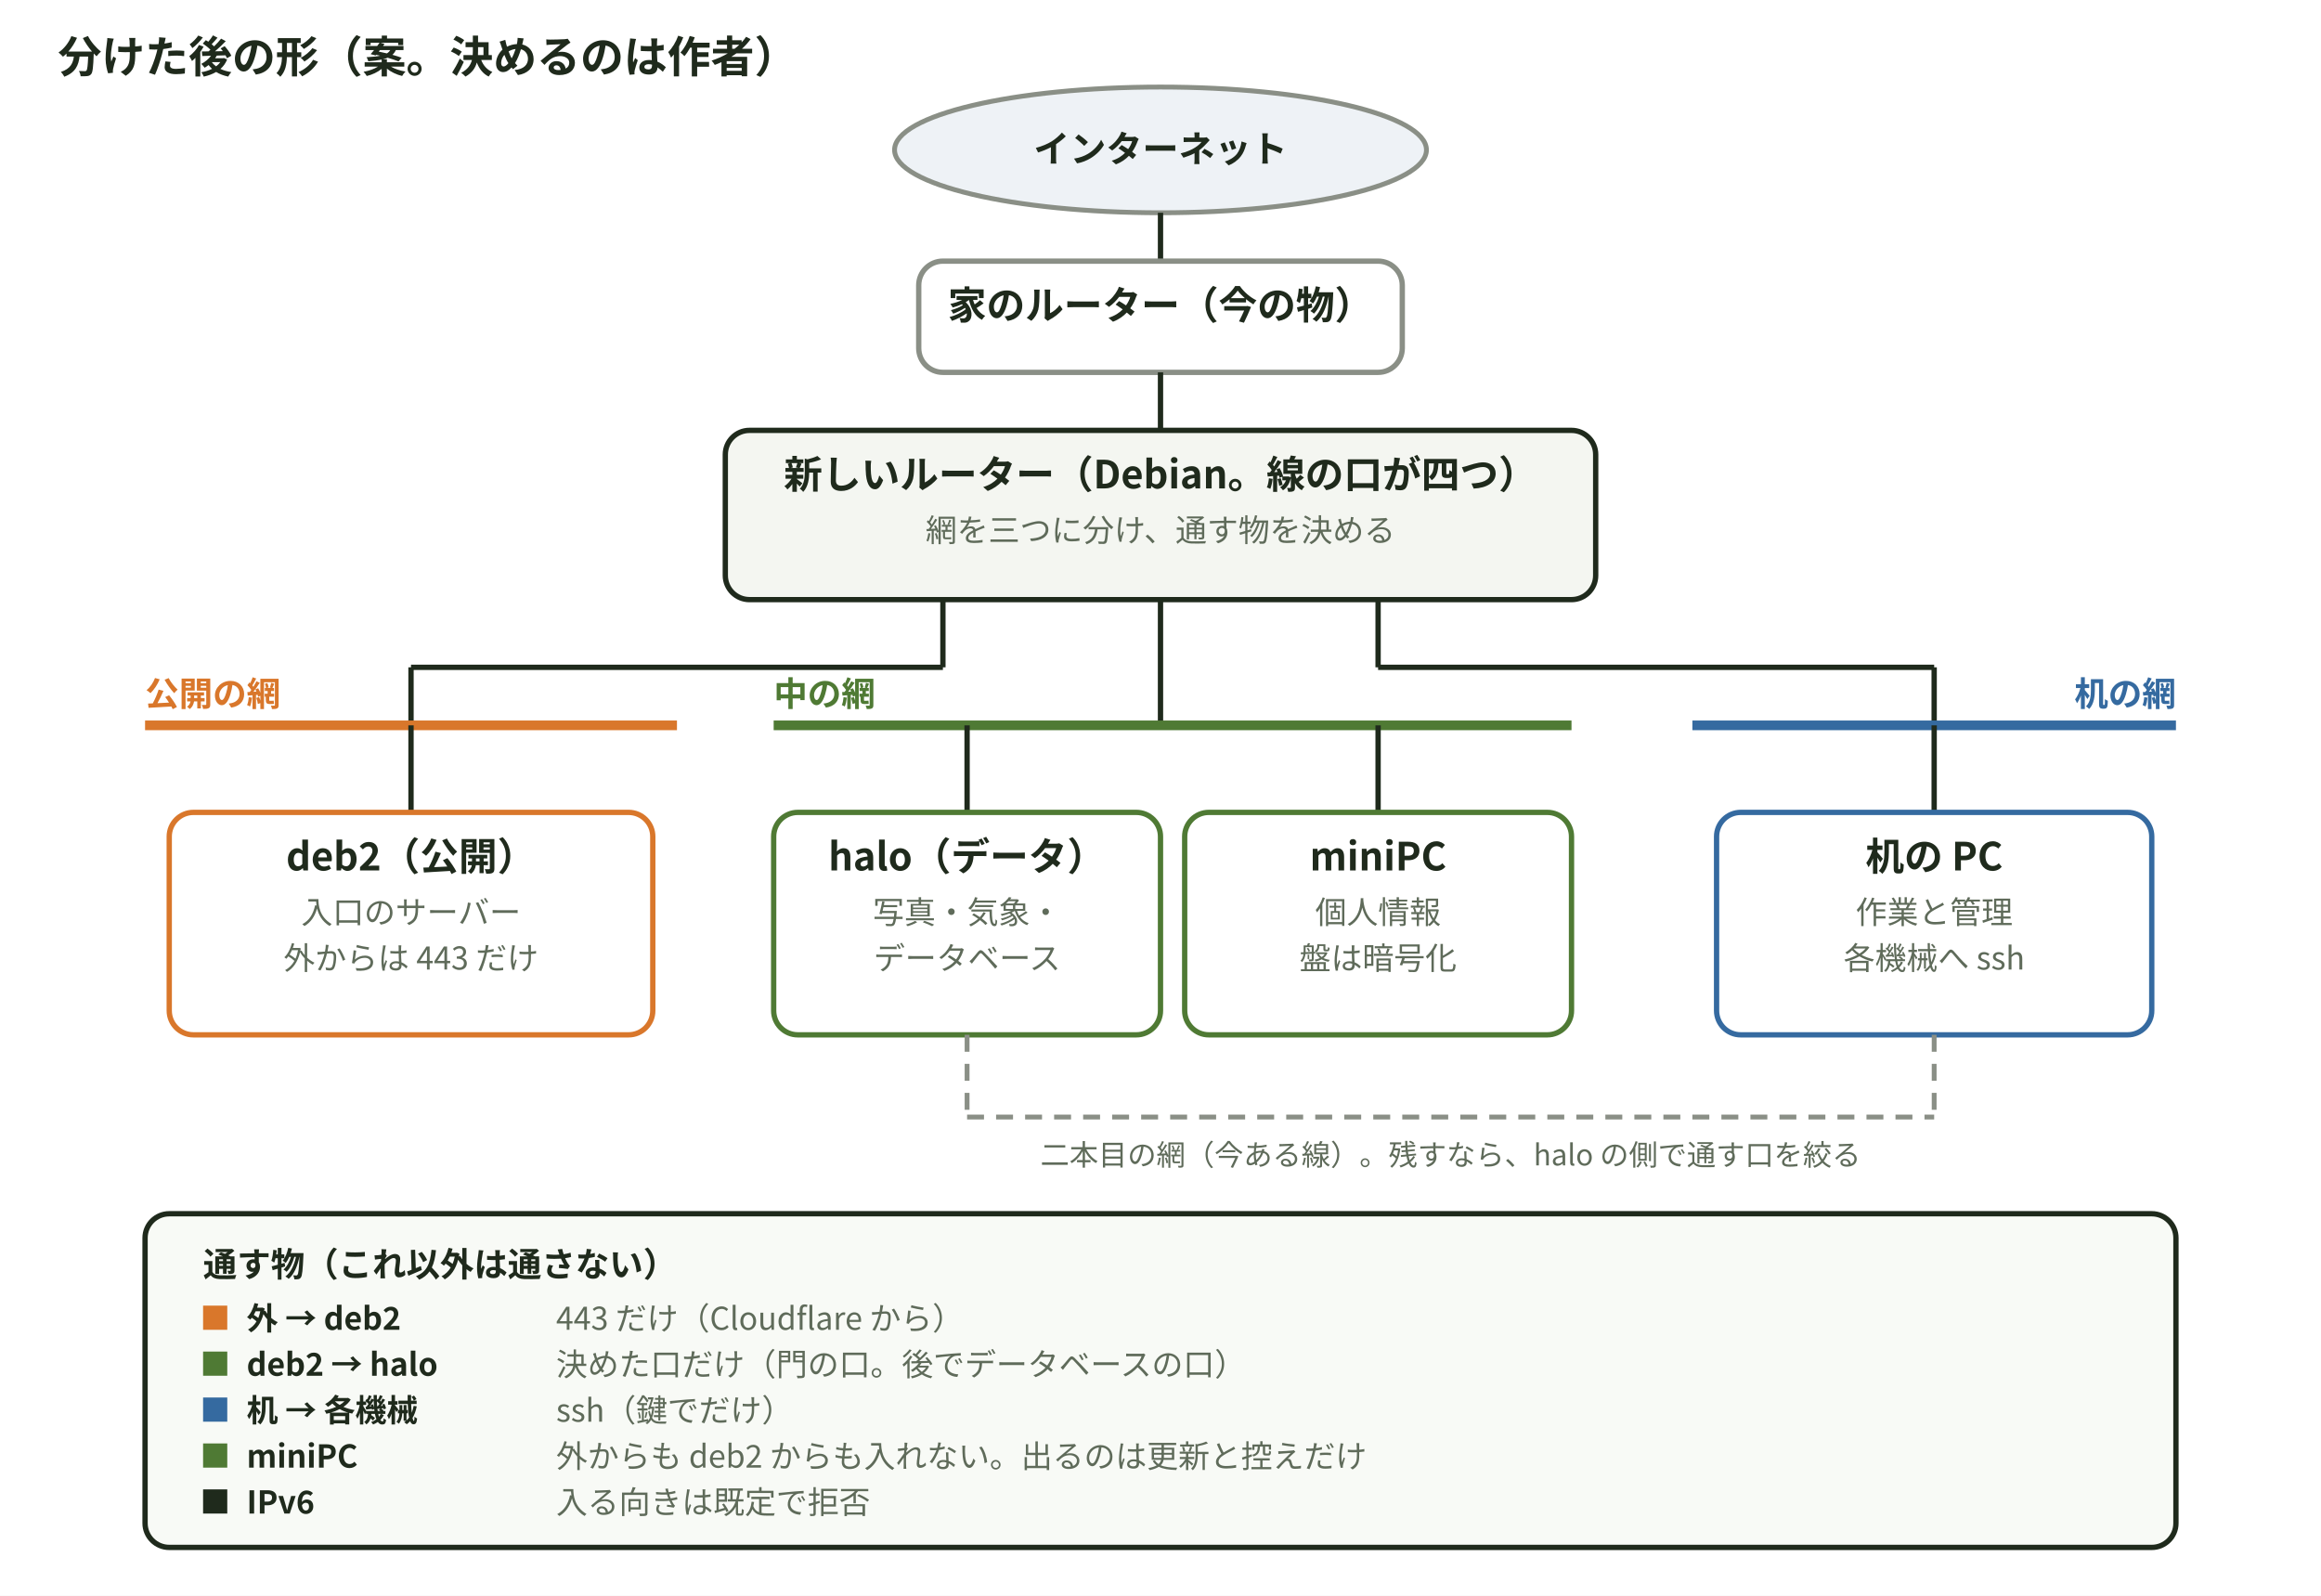
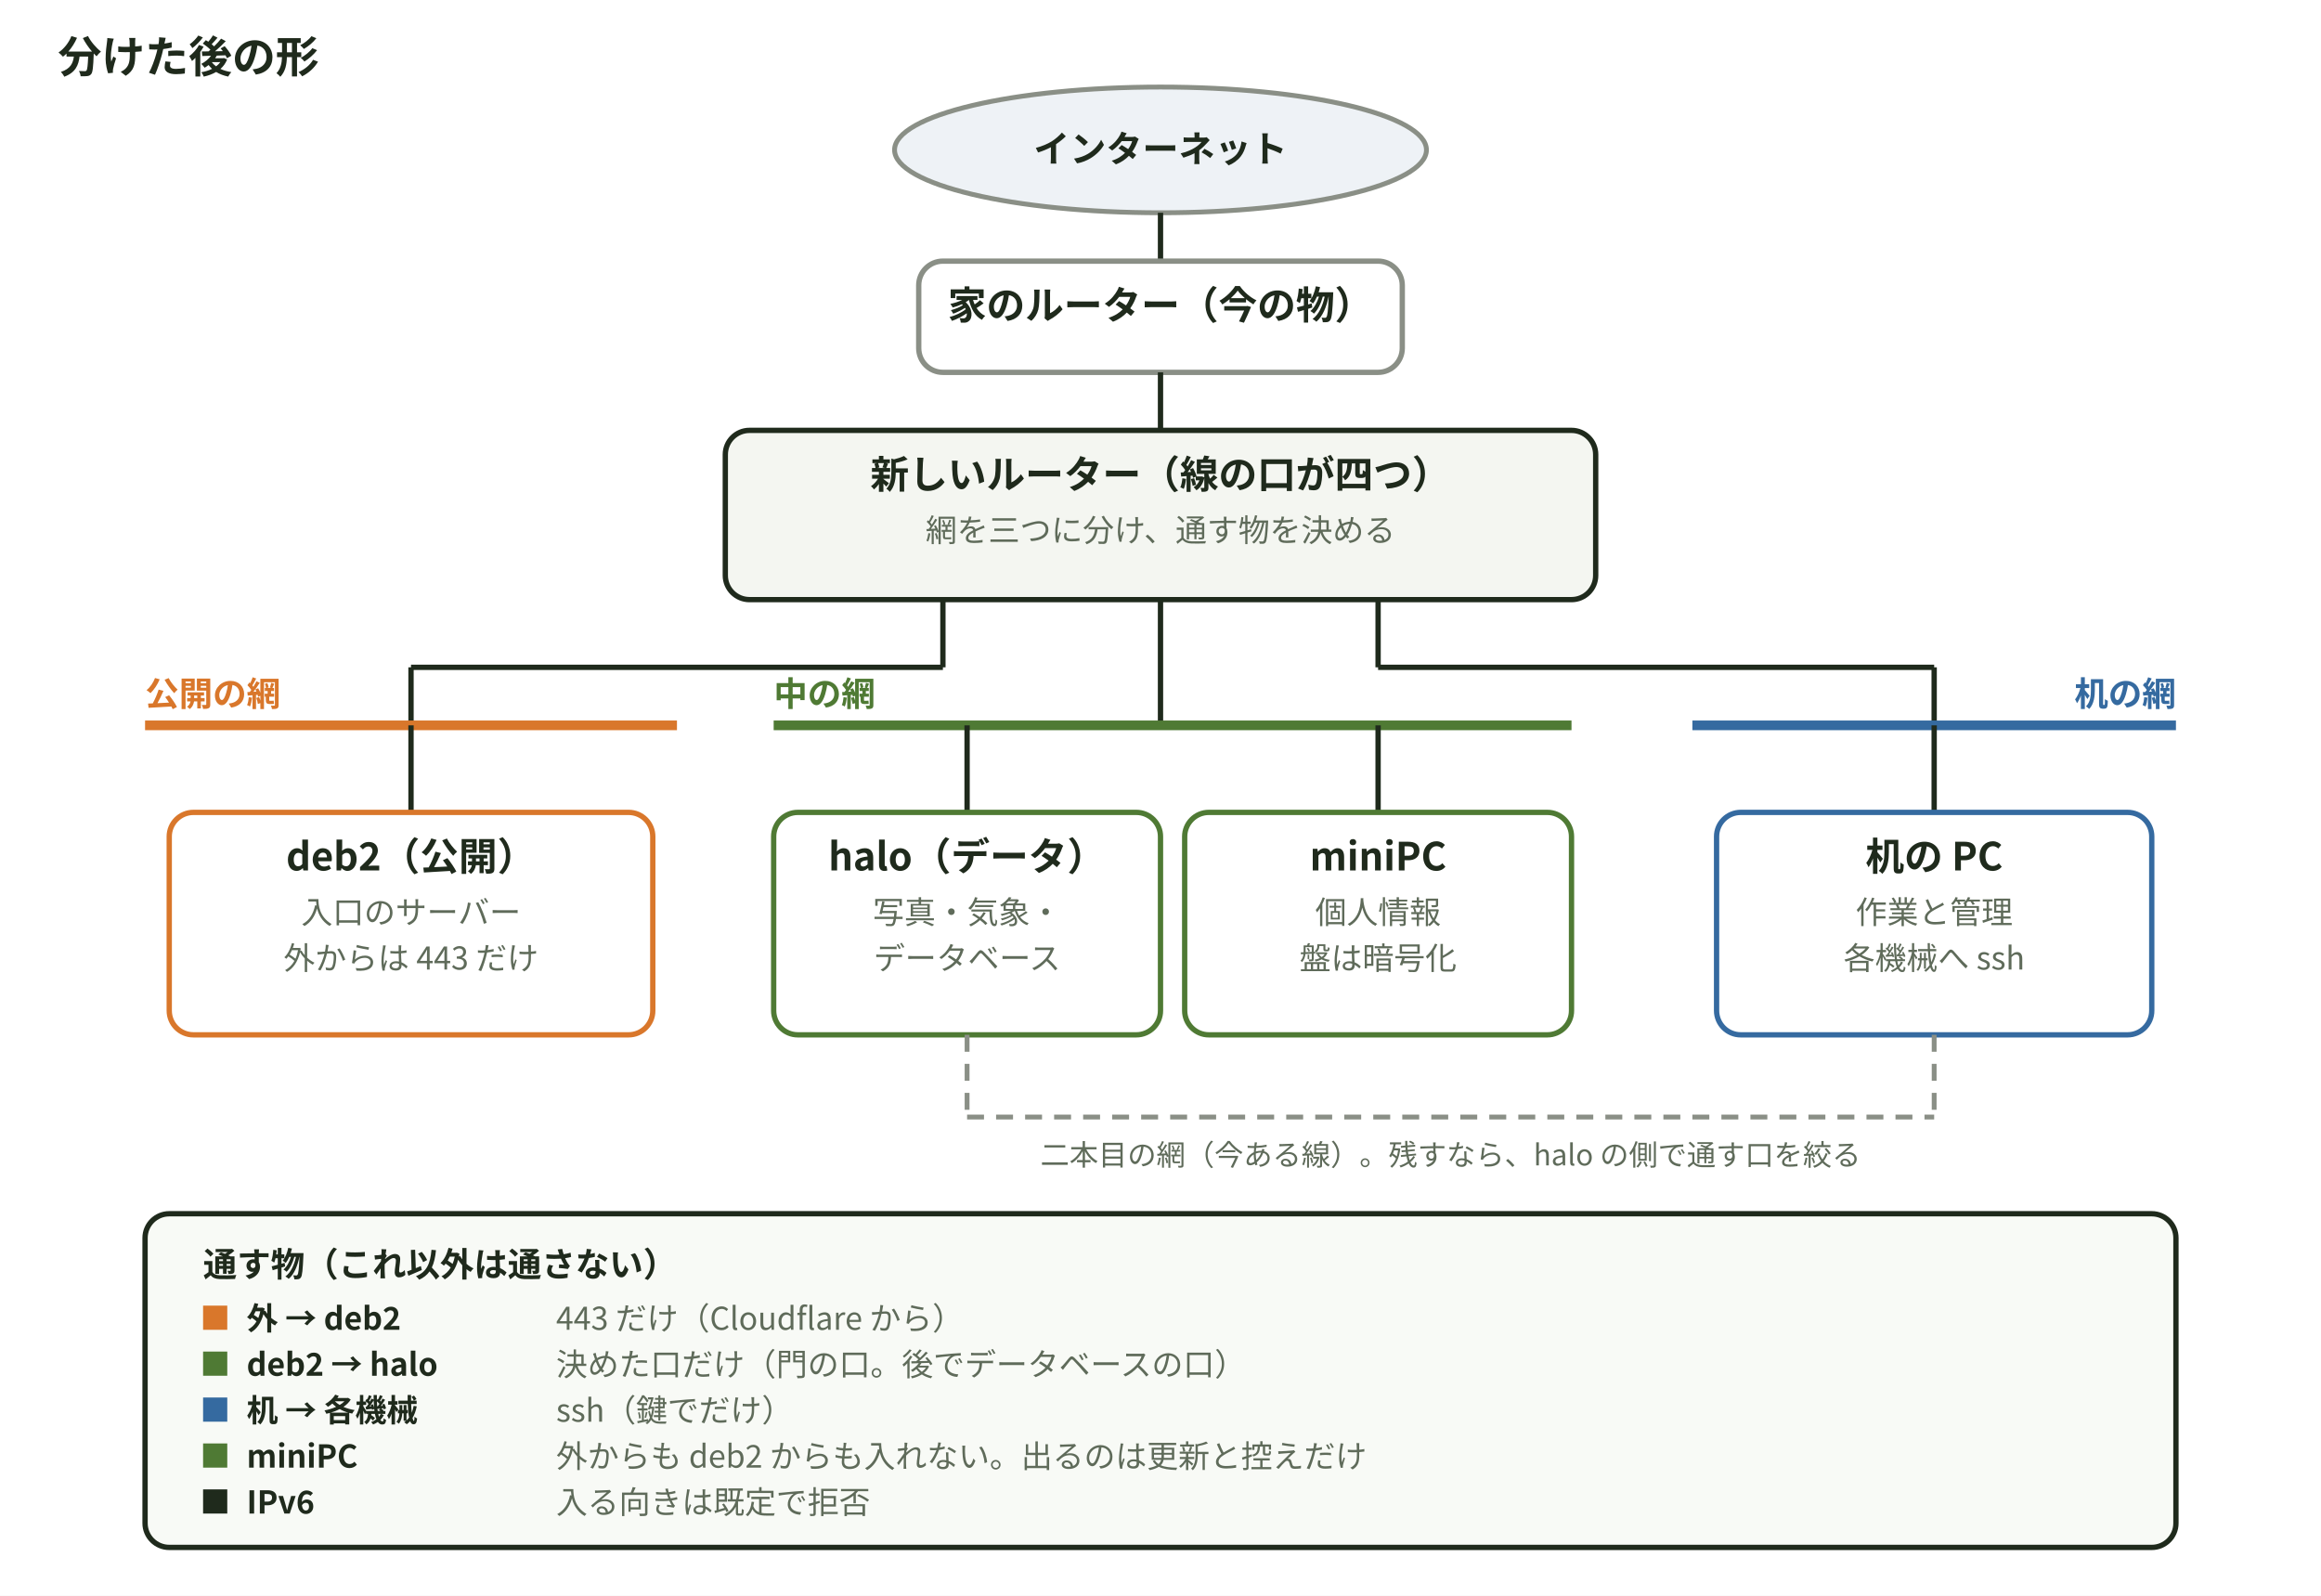
<svg xmlns="http://www.w3.org/2000/svg" viewBox="0 0 960 660" width="960" height="660" font-family="'Noto Sans JP', 'Noto Sans CJK JP', 'Hiragino Sans', 'Yu Gothic', sans-serif">
  <rect width="960" height="660" fill="#ffffff" />
-   <text x="24" y="30" font-size="18" fill="#1f2a1c" text-anchor="start" font-weight="700">分けた後の形（案。決めるのは作者）</text>
+   <text x="24" y="30" font-size="18" fill="#1f2a1c" text-anchor="start" font-weight="700">分けた後の形</text>
  <ellipse cx="480" cy="62" rx="110" ry="26" fill="#eef2f6" stroke="#8a8f86" stroke-width="2" />
  <text x="480" y="67" font-size="15" fill="#1f2a1c" text-anchor="middle" font-weight="700">インターネット</text>
  <line x1="480" y1="88" x2="480" y2="108" stroke="#1f2a1c" stroke-width="2.2" />
  <rect x="380" y="108" width="200" height="46" rx="10" fill="#ffffff" stroke="#8a8f86" stroke-width="2.2" />
  <text x="480.0" y="132" text-anchor="middle" font-size="16" font-weight="700" fill="#1f2a1c">家のルーター（今の物）</text>
  <line x1="480" y1="154" x2="480" y2="178" stroke="#1f2a1c" stroke-width="2.2" />
  <rect x="300" y="178" width="360" height="70" rx="10" fill="#f4f6f1" stroke="#1f2a1c" stroke-width="2.2" />
-   <text x="480.0" y="202" text-anchor="middle" font-size="16" font-weight="700" fill="#1f2a1c">新しいルーター（Debian。線の口が四つ）</text>
+   <text x="480.0" y="202" text-anchor="middle" font-size="16" font-weight="700" fill="#1f2a1c">新しいルーター（線の口が四つ）</text>
  <text x="480.0" y="224" text-anchor="middle" font-size="13" fill="#5f6b5a">網を三つに分け、通す物を決める</text>
  <line x1="390" y1="248" x2="390" y2="276" stroke="#1f2a1c" stroke-width="2.2" />
  <line x1="390" y1="276" x2="170" y2="276" stroke="#1f2a1c" stroke-width="2.2" />
  <line x1="170" y1="276" x2="170" y2="300" stroke="#1f2a1c" stroke-width="2.2" />
  <line x1="480" y1="248" x2="480" y2="300" stroke="#1f2a1c" stroke-width="2.2" />
  <line x1="570" y1="248" x2="570" y2="276" stroke="#1f2a1c" stroke-width="2.2" />
  <line x1="570" y1="276" x2="800" y2="276" stroke="#1f2a1c" stroke-width="2.2" />
  <line x1="800" y1="276" x2="800" y2="300" stroke="#1f2a1c" stroke-width="2.2" />
  <line x1="60" y1="300" x2="280" y2="300" stroke="#d9772b" stroke-width="4" />
  <text x="60" y="292" font-size="14" fill="#d9772b" text-anchor="start" font-weight="700">公開の網</text>
  <line x1="320" y1="300" x2="650" y2="300" stroke="#4f7a34" stroke-width="4" />
  <text x="320" y="292" font-size="14" fill="#4f7a34" text-anchor="start" font-weight="700">中の網</text>
  <line x1="700" y1="300" x2="900" y2="300" stroke="#356aa0" stroke-width="4" />
  <text x="900" y="292" font-size="14" fill="#356aa0" text-anchor="end" font-weight="700">机の網</text>
  <line x1="170" y1="300" x2="170" y2="336" stroke="#1f2a1c" stroke-width="2.2" />
  <rect x="70" y="336" width="200" height="92" rx="10" fill="#ffffff" stroke="#d9772b" stroke-width="2.2" />
  <text x="170.0" y="360" text-anchor="middle" font-size="16" font-weight="700" fill="#1f2a1c">deb2（公開）</text>
  <text x="170.0" y="382" text-anchor="middle" font-size="13" fill="#5f6b5a">入口のサーバー</text>
  <text x="170.0" y="401" text-anchor="middle" font-size="13" fill="#5f6b5a">外からは 443 だけ</text>
  <line x1="400" y1="300" x2="400" y2="336" stroke="#1f2a1c" stroke-width="2.2" />
  <rect x="320" y="336" width="160" height="92" rx="10" fill="#ffffff" stroke="#4f7a34" stroke-width="2.2" />
  <text x="400.0" y="360" text-anchor="middle" font-size="16" font-weight="700" fill="#1f2a1c">halo（データ）</text>
  <text x="400.0" y="382" text-anchor="middle" font-size="13" fill="#5f6b5a">写真・気象・</text>
  <text x="400.0" y="401" text-anchor="middle" font-size="13" fill="#5f6b5a">データベース</text>
  <line x1="570" y1="300" x2="570" y2="336" stroke="#1f2a1c" stroke-width="2.2" />
  <rect x="490" y="336" width="160" height="92" rx="10" fill="#ffffff" stroke="#4f7a34" stroke-width="2.2" />
  <text x="570.0" y="360" text-anchor="middle" font-size="16" font-weight="700" fill="#1f2a1c">miniPC</text>
  <text x="570.0" y="382" text-anchor="middle" font-size="13" fill="#5f6b5a">個人情報</text>
  <text x="570.0" y="401" text-anchor="middle" font-size="13" fill="#5f6b5a">盤は暗号化</text>
  <line x1="800" y1="300" x2="800" y2="336" stroke="#1f2a1c" stroke-width="2.2" />
  <rect x="710" y="336" width="180" height="92" rx="10" fill="#ffffff" stroke="#356aa0" stroke-width="2.2" />
  <text x="800.0" y="360" text-anchor="middle" font-size="16" font-weight="700" fill="#1f2a1c">机の PC</text>
  <text x="800.0" y="382" text-anchor="middle" font-size="13" fill="#5f6b5a">作業と管理</text>
  <text x="800.0" y="401" text-anchor="middle" font-size="13" fill="#5f6b5a">各機械へ ssh</text>
  <line x1="400" y1="428" x2="400" y2="462" stroke="#8a8f86" stroke-width="2" stroke-dasharray="7 5" />
  <line x1="800" y1="428" x2="800" y2="462" stroke="#8a8f86" stroke-width="2" stroke-dasharray="7 5" />
  <line x1="400" y1="462" x2="800" y2="462" stroke="#8a8f86" stroke-width="2" stroke-dasharray="7 5" />
  <text x="600" y="482" font-size="12" fill="#5f6b5a" text-anchor="middle" font-weight="400">二本目の網（今ある線）。残すなら、halo の側で通す口を絞る</text>
  <rect x="60" y="502" width="840" height="138" rx="10" fill="#f8faf6" stroke="#1f2a1c" stroke-width="2.2" />
  <text x="480.0" y="526" text-anchor="middle" font-size="16" font-weight="700" fill="#1f2a1c" />
  <text x="84" y="528" font-size="14" fill="#1f2a1c" text-anchor="start" font-weight="700">通す物（これ以外は通さない）</text>
  <rect x="84" y="540" width="10" height="10" fill="#d9772b" />
  <text x="102" y="550" font-size="13" fill="#1f2a1c" text-anchor="start" font-weight="700">外 → deb2</text>
  <text x="230" y="550" font-size="13" fill="#5f6b5a" text-anchor="start" font-weight="400">443 だけ（Cloudflare から）</text>
  <rect x="84" y="559" width="10" height="10" fill="#4f7a34" />
  <text x="102" y="569" font-size="13" fill="#1f2a1c" text-anchor="start" font-weight="700">deb2 → halo</text>
  <text x="230" y="569" font-size="13" fill="#5f6b5a" text-anchor="start" font-weight="400">決めた口だけ（門の口。後でデータベースの口）</text>
  <rect x="84" y="578" width="10" height="10" fill="#356aa0" />
  <text x="102" y="588" font-size="13" fill="#1f2a1c" text-anchor="start" font-weight="700">机 → 各機械</text>
  <text x="230" y="588" font-size="13" fill="#5f6b5a" text-anchor="start" font-weight="400">ssh（鍵でだけ）</text>
  <rect x="84" y="597" width="10" height="10" fill="#4f7a34" />
  <text x="102" y="607" font-size="13" fill="#1f2a1c" text-anchor="start" font-weight="700">miniPC</text>
  <text x="230" y="607" font-size="13" fill="#5f6b5a" text-anchor="start" font-weight="400">外からも deb2 からも入れない。出るのは更新と控えだけ</text>
  <rect x="84" y="616" width="10" height="10" fill="#1f2a1c" />
  <text x="102" y="626" font-size="13" fill="#1f2a1c" text-anchor="start" font-weight="700">IPv6</text>
  <text x="230" y="626" font-size="13" fill="#5f6b5a" text-anchor="start" font-weight="400">入る向きは既定で拒否</text>
</svg>
